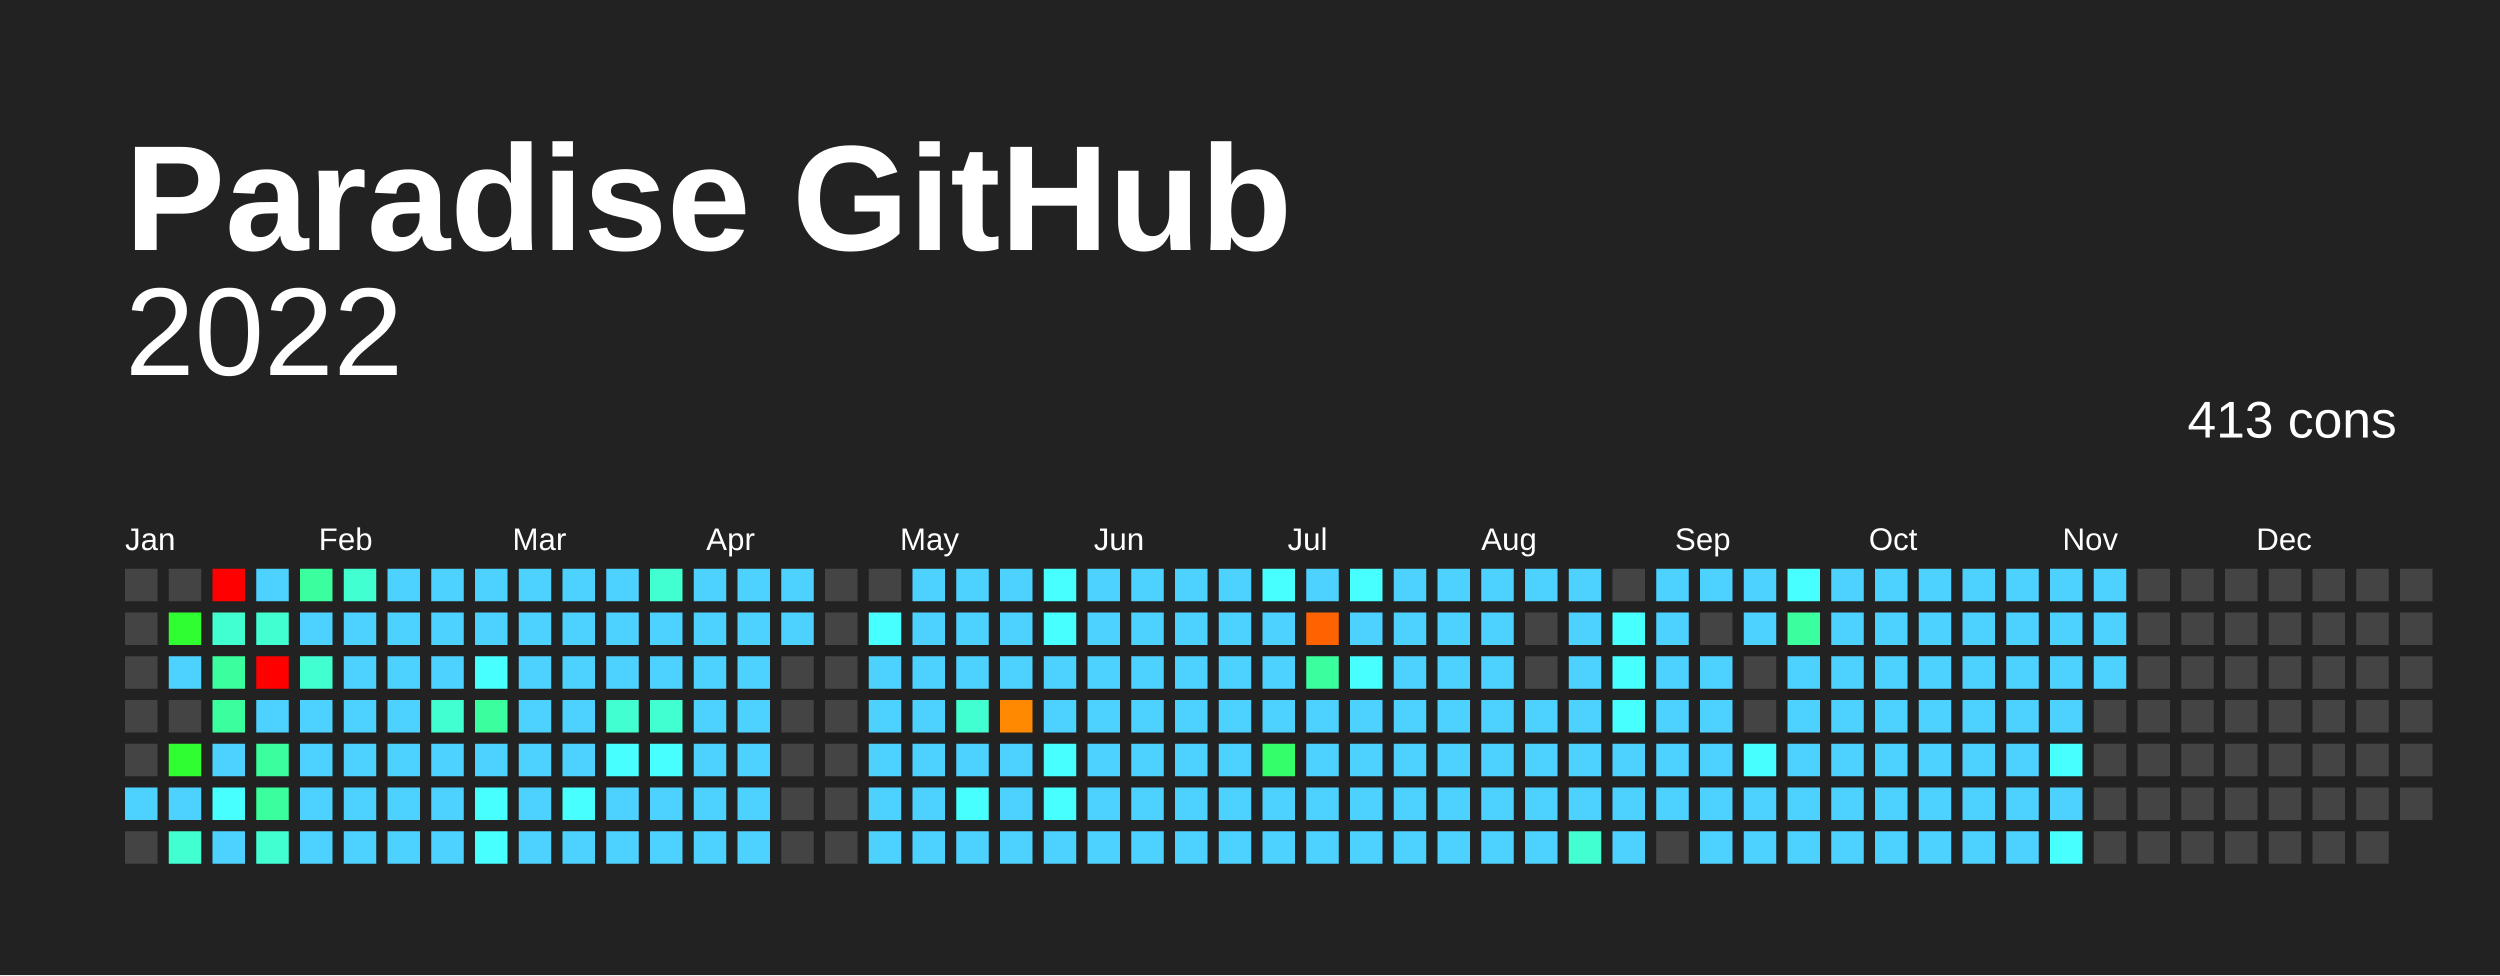
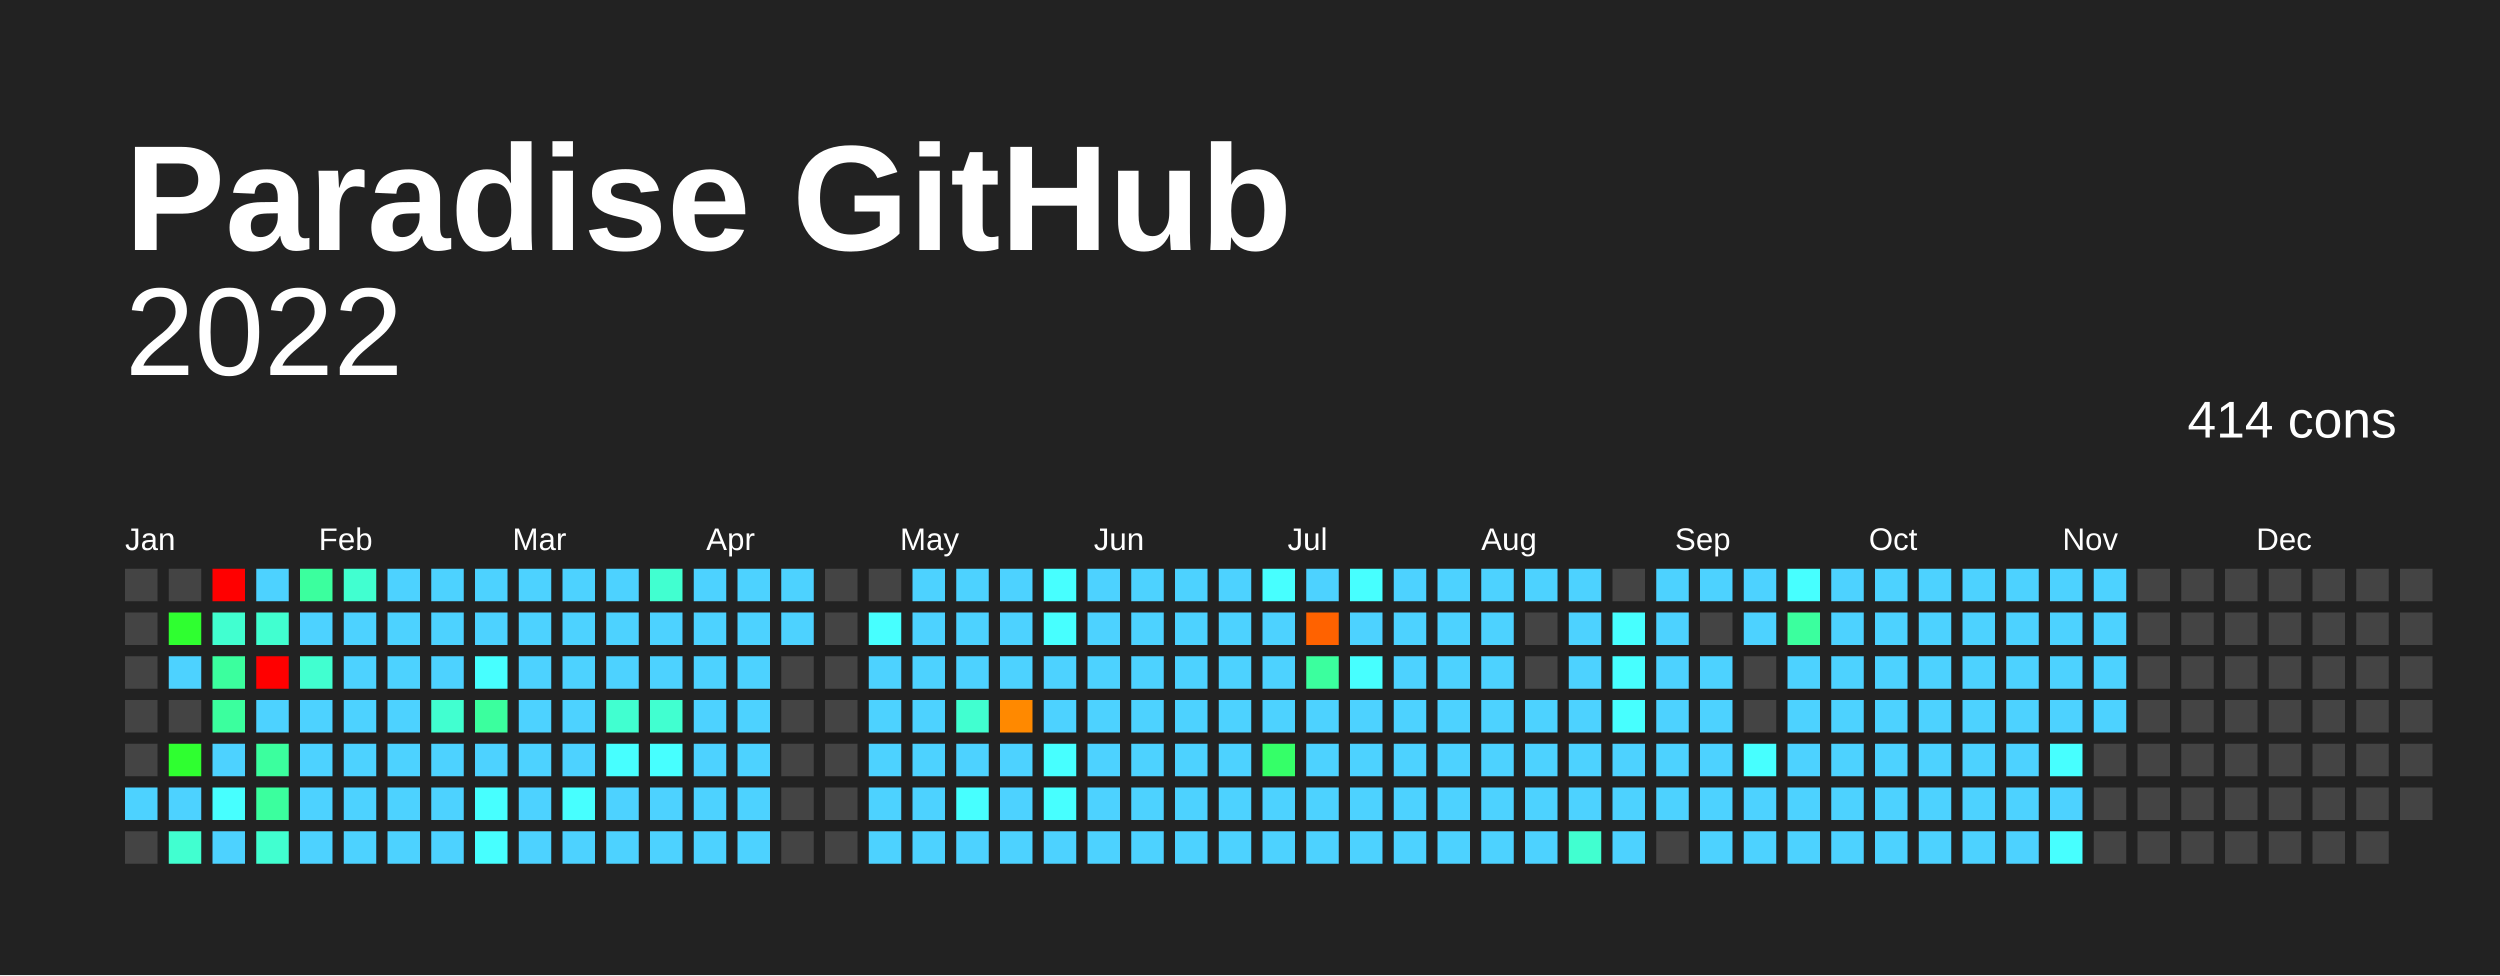
<svg xmlns="http://www.w3.org/2000/svg" baseProfile="full" height="78mm" version="1.1" viewBox="0,0,200,78" width="200mm">
  <defs />
  <rect fill="#222222" height="78" width="200" x="0" y="0" />
  <text fill="#FFFFFF" style="font-size:12px; font-family:Arial; font-weight:bold;" x="10" y="20">Paradise GitHub</text>
  <text alignment-baseline="hanging" fill="#FFFFFF" style="font-size:10.0px; font-family:Arial;" x="10" y="30">2022</text>
-   <text alignment-baseline="hanging" fill="#FFFFFF" style="font-size:4.125px; font-family:Arial;" x="175" y="35">413 cons</text>
+   <text alignment-baseline="hanging" fill="#FFFFFF" style="font-size:4.125px; font-family:Arial;" x="175" y="35">414 cons</text>
  <text fill="#FFFFFF" style="font-size:2.5px; font-family:Arial" x="10.0" y="44">Jan</text>
  <text fill="#FFFFFF" style="font-size:2.5px; font-family:Arial" x="25.5" y="44">Feb</text>
  <text fill="#FFFFFF" style="font-size:2.5px; font-family:Arial" x="41.0" y="44">Mar</text>
  <text fill="#FFFFFF" style="font-size:2.5px; font-family:Arial" x="56.5" y="44">Apr</text>
  <text fill="#FFFFFF" style="font-size:2.5px; font-family:Arial" x="72.0" y="44">May</text>
  <text fill="#FFFFFF" style="font-size:2.5px; font-family:Arial" x="87.5" y="44">Jun</text>
  <text fill="#FFFFFF" style="font-size:2.5px; font-family:Arial" x="103.0" y="44">Jul</text>
  <text fill="#FFFFFF" style="font-size:2.5px; font-family:Arial" x="118.5" y="44">Aug</text>
  <text fill="#FFFFFF" style="font-size:2.5px; font-family:Arial" x="134.0" y="44">Sep</text>
  <text fill="#FFFFFF" style="font-size:2.5px; font-family:Arial" x="149.5" y="44">Oct</text>
  <text fill="#FFFFFF" style="font-size:2.5px; font-family:Arial" x="165.0" y="44">Nov</text>
  <text fill="#FFFFFF" style="font-size:2.5px; font-family:Arial" x="180.5" y="44">Dec</text>
  <rect fill="#444444" height="2.6" width="2.6" x="10.0" y="45.5" />
  <rect fill="#444444" height="2.6" width="2.6" x="10.0" y="49.0" />
  <rect fill="#444444" height="2.6" width="2.6" x="10.0" y="52.5" />
  <rect fill="#444444" height="2.6" width="2.6" x="10.0" y="56.0" />
  <rect fill="#444444" height="2.6" width="2.6" x="10.0" y="59.5" />
  <rect fill="#4dd2ff" height="2.6" width="2.6" x="10.0" y="63.0" />
  <rect fill="#444444" height="2.6" width="2.6" x="10.0" y="66.5" />
  <rect fill="#444444" height="2.6" width="2.6" x="13.5" y="45.5" />
  <rect fill="#2fff30" height="2.6" width="2.6" x="13.5" y="49.0" />
  <rect fill="#4dd2ff" height="2.6" width="2.6" x="13.5" y="52.5" />
  <rect fill="#444444" height="2.6" width="2.6" x="13.5" y="56.0" />
  <rect fill="#2fff30" height="2.6" width="2.6" x="13.5" y="59.5" />
  <rect fill="#4dd2ff" height="2.6" width="2.6" x="13.5" y="63.0" />
  <rect fill="#41ffd0" height="2.6" width="2.6" x="13.5" y="66.5" />
  <rect fill="red" height="2.6" width="2.6" x="17.0" y="45.5" />
  <rect fill="#41ffd0" height="2.6" width="2.6" x="17.0" y="49.0" />
  <rect fill="#3bff9e" height="2.6" width="2.6" x="17.0" y="52.5" />
  <rect fill="#3bff9e" height="2.6" width="2.6" x="17.0" y="56.0" />
  <rect fill="#4dd2ff" height="2.6" width="2.6" x="17.0" y="59.5" />
  <rect fill="#47ffff" height="2.6" width="2.6" x="17.0" y="63.0" />
  <rect fill="#4dd2ff" height="2.6" width="2.6" x="17.0" y="66.5" />
  <rect fill="#4dd2ff" height="2.6" width="2.6" x="20.5" y="45.5" />
  <rect fill="#41ffd0" height="2.6" width="2.6" x="20.5" y="49.0" />
  <rect fill="red" height="2.6" width="2.6" x="20.5" y="52.5" />
  <rect fill="#4dd2ff" height="2.6" width="2.6" x="20.5" y="56.0" />
  <rect fill="#3bff9e" height="2.6" width="2.6" x="20.5" y="59.5" />
  <rect fill="#3bff9e" height="2.6" width="2.6" x="20.5" y="63.0" />
  <rect fill="#41ffd0" height="2.6" width="2.6" x="20.5" y="66.5" />
  <rect fill="#3bff9e" height="2.6" width="2.6" x="24.0" y="45.5" />
  <rect fill="#4dd2ff" height="2.6" width="2.6" x="24.0" y="49.0" />
  <rect fill="#41ffd0" height="2.6" width="2.6" x="24.0" y="52.5" />
  <rect fill="#4dd2ff" height="2.6" width="2.6" x="24.0" y="56.0" />
  <rect fill="#4dd2ff" height="2.6" width="2.6" x="24.0" y="59.5" />
  <rect fill="#4dd2ff" height="2.6" width="2.6" x="24.0" y="63.0" />
  <rect fill="#4dd2ff" height="2.6" width="2.6" x="24.0" y="66.5" />
  <rect fill="#41ffd0" height="2.6" width="2.6" x="27.5" y="45.5" />
  <rect fill="#4dd2ff" height="2.6" width="2.6" x="27.5" y="49.0" />
  <rect fill="#4dd2ff" height="2.6" width="2.6" x="27.5" y="52.5" />
  <rect fill="#4dd2ff" height="2.6" width="2.6" x="27.5" y="56.0" />
  <rect fill="#4dd2ff" height="2.6" width="2.6" x="27.5" y="59.5" />
  <rect fill="#4dd2ff" height="2.6" width="2.6" x="27.5" y="63.0" />
  <rect fill="#4dd2ff" height="2.6" width="2.6" x="27.5" y="66.5" />
  <rect fill="#4dd2ff" height="2.6" width="2.6" x="31.0" y="45.5" />
  <rect fill="#4dd2ff" height="2.6" width="2.6" x="31.0" y="49.0" />
  <rect fill="#4dd2ff" height="2.6" width="2.6" x="31.0" y="52.5" />
  <rect fill="#4dd2ff" height="2.6" width="2.6" x="31.0" y="56.0" />
  <rect fill="#4dd2ff" height="2.6" width="2.6" x="31.0" y="59.5" />
  <rect fill="#4dd2ff" height="2.6" width="2.6" x="31.0" y="63.0" />
  <rect fill="#4dd2ff" height="2.6" width="2.6" x="31.0" y="66.5" />
  <rect fill="#4dd2ff" height="2.6" width="2.6" x="34.5" y="45.5" />
  <rect fill="#4dd2ff" height="2.6" width="2.6" x="34.5" y="49.0" />
  <rect fill="#4dd2ff" height="2.6" width="2.6" x="34.5" y="52.5" />
  <rect fill="#41ffd0" height="2.6" width="2.6" x="34.5" y="56.0" />
  <rect fill="#4dd2ff" height="2.6" width="2.6" x="34.5" y="59.5" />
  <rect fill="#4dd2ff" height="2.6" width="2.6" x="34.5" y="63.0" />
  <rect fill="#4dd2ff" height="2.6" width="2.6" x="34.5" y="66.5" />
  <rect fill="#4dd2ff" height="2.6" width="2.6" x="38.0" y="45.5" />
  <rect fill="#4dd2ff" height="2.6" width="2.6" x="38.0" y="49.0" />
  <rect fill="#47ffff" height="2.6" width="2.6" x="38.0" y="52.5" />
  <rect fill="#3bff9e" height="2.6" width="2.6" x="38.0" y="56.0" />
  <rect fill="#4dd2ff" height="2.6" width="2.6" x="38.0" y="59.5" />
  <rect fill="#47ffff" height="2.6" width="2.6" x="38.0" y="63.0" />
  <rect fill="#47ffff" height="2.6" width="2.6" x="38.0" y="66.5" />
  <rect fill="#4dd2ff" height="2.6" width="2.6" x="41.5" y="45.5" />
  <rect fill="#4dd2ff" height="2.6" width="2.6" x="41.5" y="49.0" />
  <rect fill="#4dd2ff" height="2.6" width="2.6" x="41.5" y="52.5" />
  <rect fill="#4dd2ff" height="2.6" width="2.6" x="41.5" y="56.0" />
  <rect fill="#4dd2ff" height="2.6" width="2.6" x="41.5" y="59.5" />
  <rect fill="#4dd2ff" height="2.6" width="2.6" x="41.5" y="63.0" />
  <rect fill="#4dd2ff" height="2.6" width="2.6" x="41.5" y="66.5" />
  <rect fill="#4dd2ff" height="2.6" width="2.6" x="45.0" y="45.5" />
  <rect fill="#4dd2ff" height="2.6" width="2.6" x="45.0" y="49.0" />
  <rect fill="#4dd2ff" height="2.6" width="2.6" x="45.0" y="52.5" />
  <rect fill="#4dd2ff" height="2.6" width="2.6" x="45.0" y="56.0" />
  <rect fill="#4dd2ff" height="2.6" width="2.6" x="45.0" y="59.5" />
  <rect fill="#47ffff" height="2.6" width="2.6" x="45.0" y="63.0" />
  <rect fill="#4dd2ff" height="2.6" width="2.6" x="45.0" y="66.5" />
  <rect fill="#4dd2ff" height="2.6" width="2.6" x="48.5" y="45.5" />
  <rect fill="#4dd2ff" height="2.6" width="2.6" x="48.5" y="49.0" />
  <rect fill="#4dd2ff" height="2.6" width="2.6" x="48.5" y="52.5" />
  <rect fill="#41ffd0" height="2.6" width="2.6" x="48.5" y="56.0" />
  <rect fill="#47ffff" height="2.6" width="2.6" x="48.5" y="59.5" />
  <rect fill="#4dd2ff" height="2.6" width="2.6" x="48.5" y="63.0" />
  <rect fill="#4dd2ff" height="2.6" width="2.6" x="48.5" y="66.5" />
  <rect fill="#41ffd0" height="2.6" width="2.6" x="52.0" y="45.5" />
  <rect fill="#4dd2ff" height="2.6" width="2.6" x="52.0" y="49.0" />
  <rect fill="#4dd2ff" height="2.6" width="2.6" x="52.0" y="52.5" />
  <rect fill="#41ffd0" height="2.6" width="2.6" x="52.0" y="56.0" />
  <rect fill="#47ffff" height="2.6" width="2.6" x="52.0" y="59.5" />
  <rect fill="#4dd2ff" height="2.6" width="2.6" x="52.0" y="63.0" />
  <rect fill="#4dd2ff" height="2.6" width="2.6" x="52.0" y="66.5" />
  <rect fill="#4dd2ff" height="2.6" width="2.6" x="55.5" y="45.5" />
  <rect fill="#4dd2ff" height="2.6" width="2.6" x="55.5" y="49.0" />
  <rect fill="#4dd2ff" height="2.6" width="2.6" x="55.5" y="52.5" />
  <rect fill="#4dd2ff" height="2.6" width="2.6" x="55.5" y="56.0" />
  <rect fill="#4dd2ff" height="2.6" width="2.6" x="55.5" y="59.5" />
  <rect fill="#4dd2ff" height="2.6" width="2.6" x="55.5" y="63.0" />
  <rect fill="#4dd2ff" height="2.6" width="2.6" x="55.5" y="66.5" />
  <rect fill="#4dd2ff" height="2.6" width="2.6" x="59.0" y="45.5" />
  <rect fill="#4dd2ff" height="2.6" width="2.6" x="59.0" y="49.0" />
  <rect fill="#4dd2ff" height="2.6" width="2.6" x="59.0" y="52.5" />
  <rect fill="#4dd2ff" height="2.6" width="2.6" x="59.0" y="56.0" />
  <rect fill="#4dd2ff" height="2.6" width="2.6" x="59.0" y="59.5" />
  <rect fill="#4dd2ff" height="2.6" width="2.6" x="59.0" y="63.0" />
  <rect fill="#4dd2ff" height="2.6" width="2.6" x="59.0" y="66.5" />
  <rect fill="#4dd2ff" height="2.6" width="2.6" x="62.5" y="45.5" />
  <rect fill="#4dd2ff" height="2.6" width="2.6" x="62.5" y="49.0" />
  <rect fill="#444444" height="2.6" width="2.6" x="62.5" y="52.5" />
  <rect fill="#444444" height="2.6" width="2.6" x="62.5" y="56.0" />
  <rect fill="#444444" height="2.6" width="2.6" x="62.5" y="59.5" />
  <rect fill="#444444" height="2.6" width="2.6" x="62.5" y="63.0" />
  <rect fill="#444444" height="2.6" width="2.6" x="62.5" y="66.5" />
  <rect fill="#444444" height="2.6" width="2.6" x="66.0" y="45.5" />
  <rect fill="#444444" height="2.6" width="2.6" x="66.0" y="49.0" />
  <rect fill="#444444" height="2.6" width="2.6" x="66.0" y="52.5" />
  <rect fill="#444444" height="2.6" width="2.6" x="66.0" y="56.0" />
  <rect fill="#444444" height="2.6" width="2.6" x="66.0" y="59.5" />
  <rect fill="#444444" height="2.6" width="2.6" x="66.0" y="63.0" />
  <rect fill="#444444" height="2.6" width="2.6" x="66.0" y="66.5" />
  <rect fill="#444444" height="2.6" width="2.6" x="69.5" y="45.5" />
  <rect fill="#47ffff" height="2.6" width="2.6" x="69.5" y="49.0" />
  <rect fill="#4dd2ff" height="2.6" width="2.6" x="69.5" y="52.5" />
  <rect fill="#4dd2ff" height="2.6" width="2.6" x="69.5" y="56.0" />
  <rect fill="#4dd2ff" height="2.6" width="2.6" x="69.5" y="59.5" />
  <rect fill="#4dd2ff" height="2.6" width="2.6" x="69.5" y="63.0" />
  <rect fill="#4dd2ff" height="2.6" width="2.6" x="69.5" y="66.5" />
  <rect fill="#4dd2ff" height="2.6" width="2.6" x="73.0" y="45.5" />
  <rect fill="#4dd2ff" height="2.6" width="2.6" x="73.0" y="49.0" />
  <rect fill="#4dd2ff" height="2.6" width="2.6" x="73.0" y="52.5" />
  <rect fill="#4dd2ff" height="2.6" width="2.6" x="73.0" y="56.0" />
  <rect fill="#4dd2ff" height="2.6" width="2.6" x="73.0" y="59.5" />
  <rect fill="#4dd2ff" height="2.6" width="2.6" x="73.0" y="63.0" />
  <rect fill="#4dd2ff" height="2.6" width="2.6" x="73.0" y="66.5" />
  <rect fill="#4dd2ff" height="2.6" width="2.6" x="76.5" y="45.5" />
  <rect fill="#4dd2ff" height="2.6" width="2.6" x="76.5" y="49.0" />
  <rect fill="#4dd2ff" height="2.6" width="2.6" x="76.5" y="52.5" />
  <rect fill="#41ffd0" height="2.6" width="2.6" x="76.5" y="56.0" />
  <rect fill="#4dd2ff" height="2.6" width="2.6" x="76.5" y="59.5" />
  <rect fill="#47ffff" height="2.6" width="2.6" x="76.5" y="63.0" />
  <rect fill="#4dd2ff" height="2.6" width="2.6" x="76.5" y="66.5" />
  <rect fill="#4dd2ff" height="2.6" width="2.6" x="80.0" y="45.5" />
  <rect fill="#4dd2ff" height="2.6" width="2.6" x="80.0" y="49.0" />
  <rect fill="#4dd2ff" height="2.6" width="2.6" x="80.0" y="52.5" />
  <rect fill="#ff8900" height="2.6" width="2.6" x="80.0" y="56.0" />
  <rect fill="#4dd2ff" height="2.6" width="2.6" x="80.0" y="59.5" />
  <rect fill="#4dd2ff" height="2.6" width="2.6" x="80.0" y="63.0" />
  <rect fill="#4dd2ff" height="2.6" width="2.6" x="80.0" y="66.5" />
  <rect fill="#47ffff" height="2.6" width="2.6" x="83.5" y="45.5" />
  <rect fill="#47ffff" height="2.6" width="2.6" x="83.5" y="49.0" />
  <rect fill="#4dd2ff" height="2.6" width="2.6" x="83.5" y="52.5" />
  <rect fill="#4dd2ff" height="2.6" width="2.6" x="83.5" y="56.0" />
  <rect fill="#47ffff" height="2.6" width="2.6" x="83.5" y="59.5" />
  <rect fill="#47ffff" height="2.6" width="2.6" x="83.5" y="63.0" />
  <rect fill="#4dd2ff" height="2.6" width="2.6" x="83.5" y="66.5" />
  <rect fill="#4dd2ff" height="2.6" width="2.6" x="87.0" y="45.5" />
  <rect fill="#4dd2ff" height="2.6" width="2.6" x="87.0" y="49.0" />
  <rect fill="#4dd2ff" height="2.6" width="2.6" x="87.0" y="52.5" />
  <rect fill="#4dd2ff" height="2.6" width="2.6" x="87.0" y="56.0" />
  <rect fill="#4dd2ff" height="2.6" width="2.6" x="87.0" y="59.5" />
  <rect fill="#4dd2ff" height="2.6" width="2.6" x="87.0" y="63.0" />
  <rect fill="#4dd2ff" height="2.6" width="2.6" x="87.0" y="66.5" />
  <rect fill="#4dd2ff" height="2.6" width="2.6" x="90.5" y="45.5" />
  <rect fill="#4dd2ff" height="2.6" width="2.6" x="90.5" y="49.0" />
  <rect fill="#4dd2ff" height="2.6" width="2.6" x="90.5" y="52.5" />
  <rect fill="#4dd2ff" height="2.6" width="2.6" x="90.5" y="56.0" />
  <rect fill="#4dd2ff" height="2.6" width="2.6" x="90.5" y="59.5" />
  <rect fill="#4dd2ff" height="2.6" width="2.6" x="90.5" y="63.0" />
  <rect fill="#4dd2ff" height="2.6" width="2.6" x="90.5" y="66.5" />
  <rect fill="#4dd2ff" height="2.6" width="2.6" x="94.0" y="45.5" />
  <rect fill="#4dd2ff" height="2.6" width="2.6" x="94.0" y="49.0" />
  <rect fill="#4dd2ff" height="2.6" width="2.6" x="94.0" y="52.5" />
  <rect fill="#4dd2ff" height="2.6" width="2.6" x="94.0" y="56.0" />
  <rect fill="#4dd2ff" height="2.6" width="2.6" x="94.0" y="59.5" />
  <rect fill="#4dd2ff" height="2.6" width="2.6" x="94.0" y="63.0" />
  <rect fill="#4dd2ff" height="2.6" width="2.6" x="94.0" y="66.5" />
  <rect fill="#4dd2ff" height="2.6" width="2.6" x="97.5" y="45.5" />
  <rect fill="#4dd2ff" height="2.6" width="2.6" x="97.5" y="49.0" />
  <rect fill="#4dd2ff" height="2.6" width="2.6" x="97.5" y="52.5" />
  <rect fill="#4dd2ff" height="2.6" width="2.6" x="97.5" y="56.0" />
  <rect fill="#4dd2ff" height="2.6" width="2.6" x="97.5" y="59.5" />
  <rect fill="#4dd2ff" height="2.6" width="2.6" x="97.5" y="63.0" />
  <rect fill="#4dd2ff" height="2.6" width="2.6" x="97.5" y="66.5" />
  <rect fill="#47ffff" height="2.6" width="2.6" x="101.0" y="45.5" />
  <rect fill="#4dd2ff" height="2.6" width="2.6" x="101.0" y="49.0" />
  <rect fill="#4dd2ff" height="2.6" width="2.6" x="101.0" y="52.5" />
  <rect fill="#4dd2ff" height="2.6" width="2.6" x="101.0" y="56.0" />
  <rect fill="#35ff68" height="2.6" width="2.6" x="101.0" y="59.5" />
  <rect fill="#4dd2ff" height="2.6" width="2.6" x="101.0" y="63.0" />
  <rect fill="#4dd2ff" height="2.6" width="2.6" x="101.0" y="66.5" />
  <rect fill="#4dd2ff" height="2.6" width="2.6" x="104.5" y="45.5" />
  <rect fill="#ff6200" height="2.6" width="2.6" x="104.5" y="49.0" />
  <rect fill="#3bff9e" height="2.6" width="2.6" x="104.5" y="52.5" />
  <rect fill="#4dd2ff" height="2.6" width="2.6" x="104.5" y="56.0" />
  <rect fill="#4dd2ff" height="2.6" width="2.6" x="104.5" y="59.5" />
  <rect fill="#4dd2ff" height="2.6" width="2.6" x="104.5" y="63.0" />
  <rect fill="#4dd2ff" height="2.6" width="2.6" x="104.5" y="66.5" />
  <rect fill="#47ffff" height="2.6" width="2.6" x="108.0" y="45.5" />
  <rect fill="#4dd2ff" height="2.6" width="2.6" x="108.0" y="49.0" />
  <rect fill="#47ffff" height="2.6" width="2.6" x="108.0" y="52.5" />
  <rect fill="#4dd2ff" height="2.6" width="2.6" x="108.0" y="56.0" />
  <rect fill="#4dd2ff" height="2.6" width="2.6" x="108.0" y="59.5" />
  <rect fill="#4dd2ff" height="2.6" width="2.6" x="108.0" y="63.0" />
  <rect fill="#4dd2ff" height="2.6" width="2.6" x="108.0" y="66.5" />
  <rect fill="#4dd2ff" height="2.6" width="2.6" x="111.5" y="45.5" />
  <rect fill="#4dd2ff" height="2.6" width="2.6" x="111.5" y="49.0" />
  <rect fill="#4dd2ff" height="2.6" width="2.6" x="111.5" y="52.5" />
  <rect fill="#4dd2ff" height="2.6" width="2.6" x="111.5" y="56.0" />
  <rect fill="#4dd2ff" height="2.6" width="2.6" x="111.5" y="59.5" />
  <rect fill="#4dd2ff" height="2.6" width="2.6" x="111.5" y="63.0" />
  <rect fill="#4dd2ff" height="2.6" width="2.6" x="111.5" y="66.5" />
  <rect fill="#4dd2ff" height="2.6" width="2.6" x="115.0" y="45.5" />
  <rect fill="#4dd2ff" height="2.6" width="2.6" x="115.0" y="49.0" />
  <rect fill="#4dd2ff" height="2.6" width="2.6" x="115.0" y="52.5" />
  <rect fill="#4dd2ff" height="2.6" width="2.6" x="115.0" y="56.0" />
  <rect fill="#4dd2ff" height="2.6" width="2.6" x="115.0" y="59.5" />
  <rect fill="#4dd2ff" height="2.6" width="2.6" x="115.0" y="63.0" />
  <rect fill="#4dd2ff" height="2.6" width="2.6" x="115.0" y="66.5" />
  <rect fill="#4dd2ff" height="2.6" width="2.6" x="118.5" y="45.5" />
  <rect fill="#4dd2ff" height="2.6" width="2.6" x="118.5" y="49.0" />
  <rect fill="#4dd2ff" height="2.6" width="2.6" x="118.5" y="52.5" />
  <rect fill="#4dd2ff" height="2.6" width="2.6" x="118.5" y="56.0" />
  <rect fill="#4dd2ff" height="2.6" width="2.6" x="118.5" y="59.5" />
  <rect fill="#4dd2ff" height="2.6" width="2.6" x="118.5" y="63.0" />
  <rect fill="#4dd2ff" height="2.6" width="2.6" x="118.5" y="66.5" />
  <rect fill="#4dd2ff" height="2.6" width="2.6" x="122.0" y="45.5" />
  <rect fill="#444444" height="2.6" width="2.6" x="122.0" y="49.0" />
  <rect fill="#444444" height="2.6" width="2.6" x="122.0" y="52.5" />
  <rect fill="#4dd2ff" height="2.6" width="2.6" x="122.0" y="56.0" />
  <rect fill="#4dd2ff" height="2.6" width="2.6" x="122.0" y="59.5" />
  <rect fill="#4dd2ff" height="2.6" width="2.6" x="122.0" y="63.0" />
  <rect fill="#4dd2ff" height="2.6" width="2.6" x="122.0" y="66.5" />
  <rect fill="#4dd2ff" height="2.6" width="2.6" x="125.5" y="45.5" />
  <rect fill="#4dd2ff" height="2.6" width="2.6" x="125.5" y="49.0" />
  <rect fill="#4dd2ff" height="2.6" width="2.6" x="125.5" y="52.5" />
  <rect fill="#4dd2ff" height="2.6" width="2.6" x="125.5" y="56.0" />
  <rect fill="#4dd2ff" height="2.6" width="2.6" x="125.5" y="59.5" />
  <rect fill="#4dd2ff" height="2.6" width="2.6" x="125.5" y="63.0" />
  <rect fill="#41ffd0" height="2.6" width="2.6" x="125.5" y="66.5" />
  <rect fill="#444444" height="2.6" width="2.6" x="129.0" y="45.5" />
  <rect fill="#47ffff" height="2.6" width="2.6" x="129.0" y="49.0" />
  <rect fill="#47ffff" height="2.6" width="2.6" x="129.0" y="52.5" />
  <rect fill="#47ffff" height="2.6" width="2.6" x="129.0" y="56.0" />
  <rect fill="#4dd2ff" height="2.6" width="2.6" x="129.0" y="59.5" />
  <rect fill="#4dd2ff" height="2.6" width="2.6" x="129.0" y="63.0" />
  <rect fill="#4dd2ff" height="2.6" width="2.6" x="129.0" y="66.5" />
  <rect fill="#4dd2ff" height="2.6" width="2.6" x="132.5" y="45.5" />
  <rect fill="#4dd2ff" height="2.6" width="2.6" x="132.5" y="49.0" />
  <rect fill="#4dd2ff" height="2.6" width="2.6" x="132.5" y="52.5" />
  <rect fill="#4dd2ff" height="2.6" width="2.6" x="132.5" y="56.0" />
  <rect fill="#4dd2ff" height="2.6" width="2.6" x="132.5" y="59.5" />
  <rect fill="#4dd2ff" height="2.6" width="2.6" x="132.5" y="63.0" />
  <rect fill="#444444" height="2.6" width="2.6" x="132.5" y="66.5" />
  <rect fill="#4dd2ff" height="2.6" width="2.6" x="136.0" y="45.5" />
  <rect fill="#444444" height="2.6" width="2.6" x="136.0" y="49.0" />
  <rect fill="#4dd2ff" height="2.6" width="2.6" x="136.0" y="52.5" />
  <rect fill="#4dd2ff" height="2.6" width="2.6" x="136.0" y="56.0" />
  <rect fill="#4dd2ff" height="2.6" width="2.6" x="136.0" y="59.5" />
  <rect fill="#4dd2ff" height="2.6" width="2.6" x="136.0" y="63.0" />
  <rect fill="#4dd2ff" height="2.6" width="2.6" x="136.0" y="66.5" />
  <rect fill="#4dd2ff" height="2.6" width="2.6" x="139.5" y="45.5" />
  <rect fill="#4dd2ff" height="2.6" width="2.6" x="139.5" y="49.0" />
  <rect fill="#444444" height="2.6" width="2.6" x="139.5" y="52.5" />
  <rect fill="#444444" height="2.6" width="2.6" x="139.5" y="56.0" />
  <rect fill="#47ffff" height="2.6" width="2.6" x="139.5" y="59.5" />
  <rect fill="#4dd2ff" height="2.6" width="2.6" x="139.5" y="63.0" />
  <rect fill="#4dd2ff" height="2.6" width="2.6" x="139.5" y="66.5" />
  <rect fill="#47ffff" height="2.6" width="2.6" x="143.0" y="45.5" />
  <rect fill="#3bff9e" height="2.6" width="2.6" x="143.0" y="49.0" />
  <rect fill="#4dd2ff" height="2.6" width="2.6" x="143.0" y="52.5" />
  <rect fill="#4dd2ff" height="2.6" width="2.6" x="143.0" y="56.0" />
  <rect fill="#4dd2ff" height="2.6" width="2.6" x="143.0" y="59.5" />
  <rect fill="#4dd2ff" height="2.6" width="2.6" x="143.0" y="63.0" />
  <rect fill="#4dd2ff" height="2.6" width="2.6" x="143.0" y="66.5" />
  <rect fill="#4dd2ff" height="2.6" width="2.6" x="146.5" y="45.5" />
  <rect fill="#4dd2ff" height="2.6" width="2.6" x="146.5" y="49.0" />
  <rect fill="#4dd2ff" height="2.6" width="2.6" x="146.5" y="52.5" />
  <rect fill="#4dd2ff" height="2.6" width="2.6" x="146.5" y="56.0" />
  <rect fill="#4dd2ff" height="2.6" width="2.6" x="146.5" y="59.5" />
  <rect fill="#4dd2ff" height="2.6" width="2.6" x="146.5" y="63.0" />
  <rect fill="#4dd2ff" height="2.6" width="2.6" x="146.5" y="66.5" />
  <rect fill="#4dd2ff" height="2.6" width="2.6" x="150.0" y="45.5" />
  <rect fill="#4dd2ff" height="2.6" width="2.6" x="150.0" y="49.0" />
  <rect fill="#4dd2ff" height="2.6" width="2.6" x="150.0" y="52.5" />
  <rect fill="#4dd2ff" height="2.6" width="2.6" x="150.0" y="56.0" />
  <rect fill="#4dd2ff" height="2.6" width="2.6" x="150.0" y="59.5" />
  <rect fill="#4dd2ff" height="2.6" width="2.6" x="150.0" y="63.0" />
  <rect fill="#4dd2ff" height="2.6" width="2.6" x="150.0" y="66.5" />
  <rect fill="#4dd2ff" height="2.6" width="2.6" x="153.5" y="45.5" />
  <rect fill="#4dd2ff" height="2.6" width="2.6" x="153.5" y="49.0" />
  <rect fill="#4dd2ff" height="2.6" width="2.6" x="153.5" y="52.5" />
  <rect fill="#4dd2ff" height="2.6" width="2.6" x="153.5" y="56.0" />
  <rect fill="#4dd2ff" height="2.6" width="2.6" x="153.5" y="59.5" />
  <rect fill="#4dd2ff" height="2.6" width="2.6" x="153.5" y="63.0" />
  <rect fill="#4dd2ff" height="2.6" width="2.6" x="153.5" y="66.5" />
  <rect fill="#4dd2ff" height="2.6" width="2.6" x="157.0" y="45.5" />
  <rect fill="#4dd2ff" height="2.6" width="2.6" x="157.0" y="49.0" />
  <rect fill="#4dd2ff" height="2.6" width="2.6" x="157.0" y="52.5" />
  <rect fill="#4dd2ff" height="2.6" width="2.6" x="157.0" y="56.0" />
  <rect fill="#4dd2ff" height="2.6" width="2.6" x="157.0" y="59.5" />
  <rect fill="#4dd2ff" height="2.6" width="2.6" x="157.0" y="63.0" />
  <rect fill="#4dd2ff" height="2.6" width="2.6" x="157.0" y="66.5" />
  <rect fill="#4dd2ff" height="2.6" width="2.6" x="160.5" y="45.5" />
  <rect fill="#4dd2ff" height="2.6" width="2.6" x="160.5" y="49.0" />
  <rect fill="#4dd2ff" height="2.6" width="2.6" x="160.5" y="52.5" />
  <rect fill="#4dd2ff" height="2.6" width="2.6" x="160.5" y="56.0" />
  <rect fill="#4dd2ff" height="2.6" width="2.6" x="160.5" y="59.5" />
  <rect fill="#4dd2ff" height="2.6" width="2.6" x="160.5" y="63.0" />
  <rect fill="#4dd2ff" height="2.6" width="2.6" x="160.5" y="66.5" />
  <rect fill="#4dd2ff" height="2.6" width="2.6" x="164.0" y="45.5" />
  <rect fill="#4dd2ff" height="2.6" width="2.6" x="164.0" y="49.0" />
  <rect fill="#4dd2ff" height="2.6" width="2.6" x="164.0" y="52.5" />
  <rect fill="#4dd2ff" height="2.6" width="2.6" x="164.0" y="56.0" />
  <rect fill="#47ffff" height="2.6" width="2.6" x="164.0" y="59.5" />
  <rect fill="#4dd2ff" height="2.6" width="2.6" x="164.0" y="63.0" />
  <rect fill="#47ffff" height="2.6" width="2.6" x="164.0" y="66.5" />
  <rect fill="#4dd2ff" height="2.6" width="2.6" x="167.5" y="45.5" />
  <rect fill="#4dd2ff" height="2.6" width="2.6" x="167.5" y="49.0" />
  <rect fill="#4dd2ff" height="2.6" width="2.6" x="167.5" y="52.5" />
-   <rect fill="#444444" height="2.6" width="2.6" x="167.5" y="56.0" />
+   <rect fill="#4dd2ff" height="2.6" width="2.6" x="167.5" y="56.0" />
  <rect fill="#444444" height="2.6" width="2.6" x="167.5" y="59.5" />
  <rect fill="#444444" height="2.6" width="2.6" x="167.5" y="63.0" />
  <rect fill="#444444" height="2.6" width="2.6" x="167.5" y="66.5" />
  <rect fill="#444444" height="2.6" width="2.6" x="171.0" y="45.5" />
  <rect fill="#444444" height="2.6" width="2.6" x="171.0" y="49.0" />
  <rect fill="#444444" height="2.6" width="2.6" x="171.0" y="52.5" />
  <rect fill="#444444" height="2.6" width="2.6" x="171.0" y="56.0" />
  <rect fill="#444444" height="2.6" width="2.6" x="171.0" y="59.5" />
  <rect fill="#444444" height="2.6" width="2.6" x="171.0" y="63.0" />
  <rect fill="#444444" height="2.6" width="2.6" x="171.0" y="66.5" />
  <rect fill="#444444" height="2.6" width="2.6" x="174.5" y="45.5" />
  <rect fill="#444444" height="2.6" width="2.6" x="174.5" y="49.0" />
  <rect fill="#444444" height="2.6" width="2.6" x="174.5" y="52.5" />
  <rect fill="#444444" height="2.6" width="2.6" x="174.5" y="56.0" />
  <rect fill="#444444" height="2.6" width="2.6" x="174.5" y="59.5" />
  <rect fill="#444444" height="2.6" width="2.6" x="174.5" y="63.0" />
  <rect fill="#444444" height="2.6" width="2.6" x="174.5" y="66.5" />
  <rect fill="#444444" height="2.6" width="2.6" x="178.0" y="45.5" />
  <rect fill="#444444" height="2.6" width="2.6" x="178.0" y="49.0" />
  <rect fill="#444444" height="2.6" width="2.6" x="178.0" y="52.5" />
  <rect fill="#444444" height="2.6" width="2.6" x="178.0" y="56.0" />
  <rect fill="#444444" height="2.6" width="2.6" x="178.0" y="59.5" />
  <rect fill="#444444" height="2.6" width="2.6" x="178.0" y="63.0" />
  <rect fill="#444444" height="2.6" width="2.6" x="178.0" y="66.5" />
  <rect fill="#444444" height="2.6" width="2.6" x="181.5" y="45.5" />
  <rect fill="#444444" height="2.6" width="2.6" x="181.5" y="49.0" />
  <rect fill="#444444" height="2.6" width="2.6" x="181.5" y="52.5" />
  <rect fill="#444444" height="2.6" width="2.6" x="181.5" y="56.0" />
  <rect fill="#444444" height="2.6" width="2.6" x="181.5" y="59.5" />
  <rect fill="#444444" height="2.6" width="2.6" x="181.5" y="63.0" />
  <rect fill="#444444" height="2.6" width="2.6" x="181.5" y="66.5" />
  <rect fill="#444444" height="2.6" width="2.6" x="185.0" y="45.5" />
  <rect fill="#444444" height="2.6" width="2.6" x="185.0" y="49.0" />
  <rect fill="#444444" height="2.6" width="2.6" x="185.0" y="52.5" />
  <rect fill="#444444" height="2.6" width="2.6" x="185.0" y="56.0" />
  <rect fill="#444444" height="2.6" width="2.6" x="185.0" y="59.5" />
  <rect fill="#444444" height="2.6" width="2.6" x="185.0" y="63.0" />
  <rect fill="#444444" height="2.6" width="2.6" x="185.0" y="66.5" />
  <rect fill="#444444" height="2.6" width="2.6" x="188.5" y="45.5" />
  <rect fill="#444444" height="2.6" width="2.6" x="188.5" y="49.0" />
  <rect fill="#444444" height="2.6" width="2.6" x="188.5" y="52.5" />
  <rect fill="#444444" height="2.6" width="2.6" x="188.5" y="56.0" />
  <rect fill="#444444" height="2.6" width="2.6" x="188.5" y="59.5" />
  <rect fill="#444444" height="2.6" width="2.6" x="188.5" y="63.0" />
  <rect fill="#444444" height="2.6" width="2.6" x="188.5" y="66.5" />
  <rect fill="#444444" height="2.6" width="2.6" x="192.0" y="45.5" />
  <rect fill="#444444" height="2.6" width="2.6" x="192.0" y="49.0" />
  <rect fill="#444444" height="2.6" width="2.6" x="192.0" y="52.5" />
  <rect fill="#444444" height="2.6" width="2.6" x="192.0" y="56.0" />
  <rect fill="#444444" height="2.6" width="2.6" x="192.0" y="59.5" />
  <rect fill="#444444" height="2.6" width="2.6" x="192.0" y="63.0" />
</svg>
